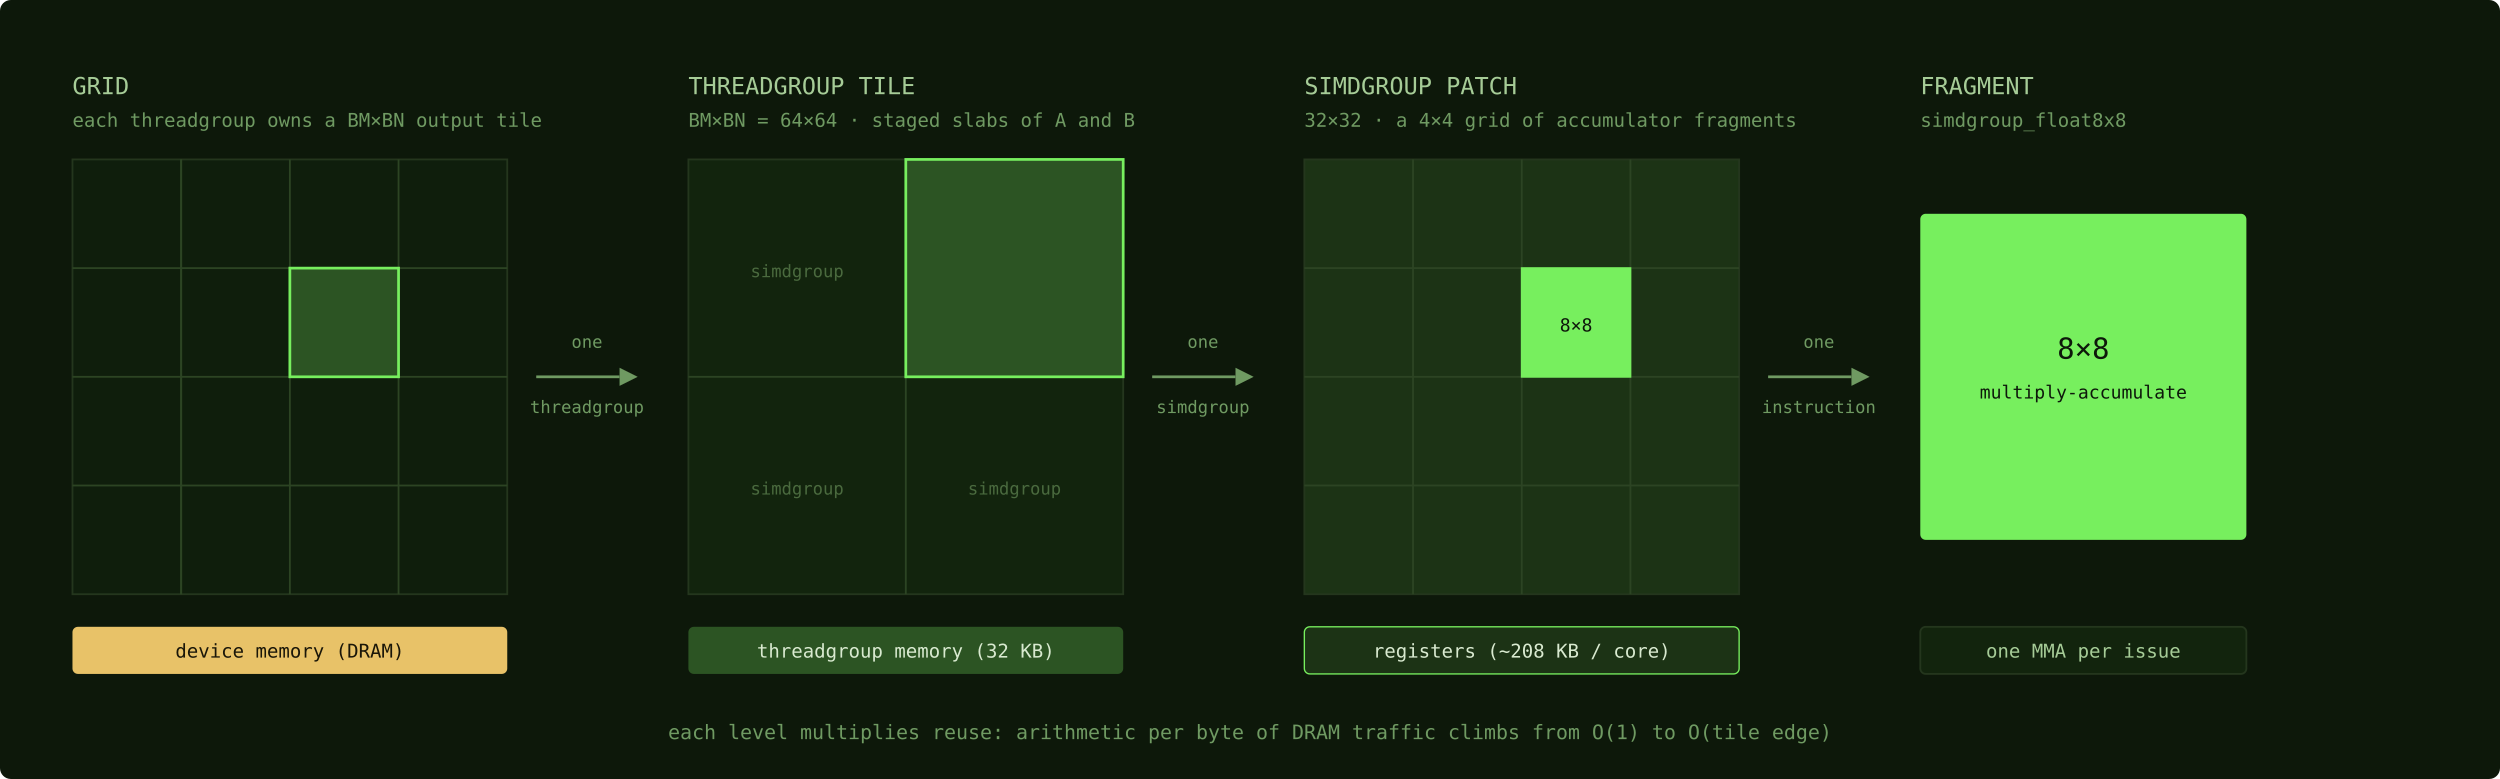
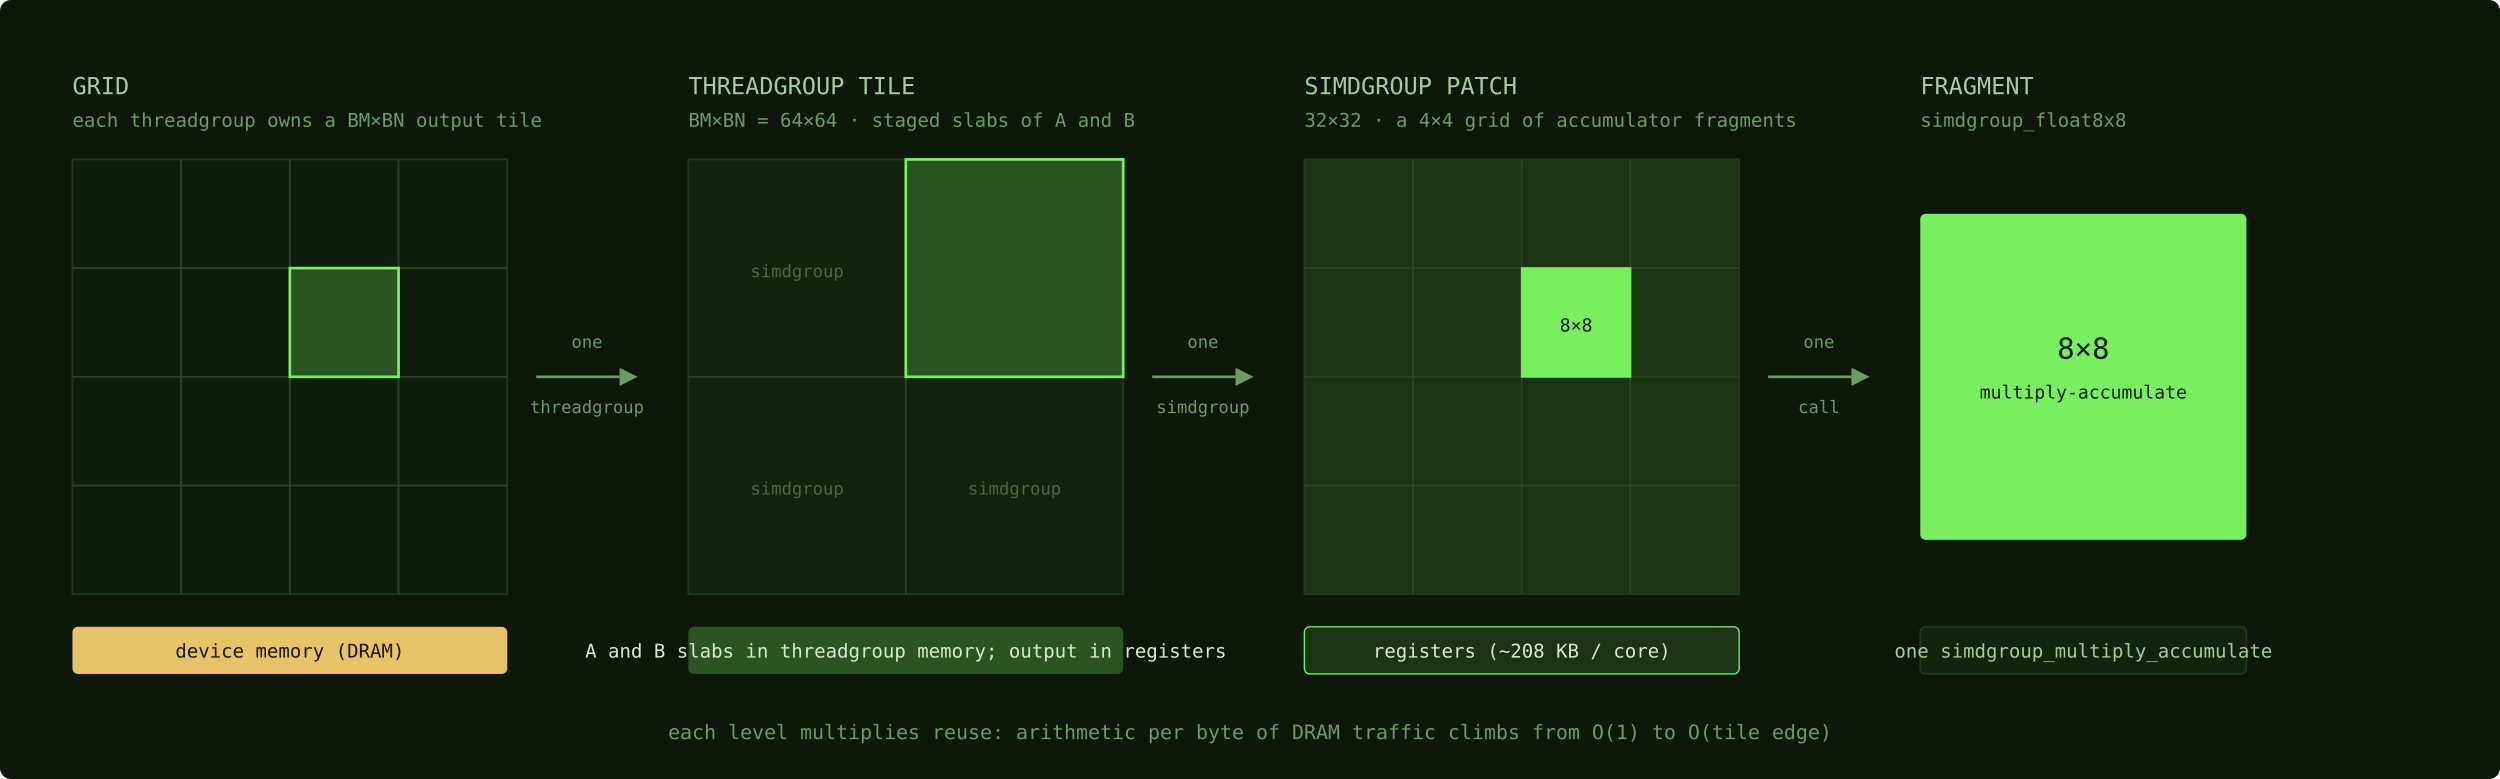
<svg xmlns="http://www.w3.org/2000/svg" viewBox="0 0 1380 430" role="img" aria-label="The reuse pyramid: grid of output tiles, one threadgroup tile, one simdgroup patch, one 8x8 fragment, each level held one memory closer to the ALUs" font-family="Azeret Mono, ui-monospace, Menlo, monospace">
  <rect width="1380" height="430" rx="6" fill="#0d180a" />
  <text x="40" y="52" font-size="13" fill="#a6cc97">GRID</text>
  <text x="40" y="70" font-size="10.5" fill="#6f9a62">each threadgroup owns a BM×BN output tile</text>
  <g>
    <rect x="40" y="88" width="240" height="240" fill="#0f1e0c" stroke="#24361d" />
    <g stroke="#2c4423" fill="none">
      <rect x="100" y="88" width="0.001" height="240" />
      <line x1="100" y1="88" x2="100" y2="328" />
      <line x1="160" y1="88" x2="160" y2="328" />
      <line x1="220" y1="88" x2="220" y2="328" />
      <line x1="40" y1="148" x2="280" y2="148" />
      <line x1="40" y1="208" x2="280" y2="208" />
      <line x1="40" y1="268" x2="280" y2="268" />
    </g>
    <rect x="160" y="148" width="60" height="60" fill="#2c5423" stroke="#77ef5e" stroke-width="1.5" />
  </g>
  <rect x="40" y="346" width="240" height="26" fill="#e8c268" rx="3" />
  <text x="160" y="363" font-size="10.5" fill="#1a1608" text-anchor="middle">device memory (DRAM)</text>
  <g stroke="#6f9a62" fill="#6f9a62">
    <line x1="296" y1="208" x2="342" y2="208" stroke-width="1.5" />
    <path d="M342 203 L352 208 L342 213 Z" stroke="none" />
  </g>
  <text x="324" y="192" font-size="9.5" fill="#6f9a62" text-anchor="middle">one</text>
  <text x="324" y="228" font-size="9.5" fill="#6f9a62" text-anchor="middle">threadgroup</text>
  <text x="380" y="52" font-size="13" fill="#a6cc97">THREADGROUP TILE</text>
  <text x="380" y="70" font-size="10.5" fill="#6f9a62">BM×BN = 64×64 · staged slabs of A and B</text>
  <g>
    <rect x="380" y="88" width="240" height="240" fill="#12240d" stroke="#24361d" />
    <g stroke="#2c4423" fill="none">
      <line x1="500" y1="88" x2="500" y2="328" />
      <line x1="380" y1="208" x2="620" y2="208" />
    </g>
    <rect x="500" y="88" width="120" height="120" fill="#2c5423" stroke="#77ef5e" stroke-width="1.5" />
    <text x="440" y="153" font-size="9.5" fill="#4a6a3e" text-anchor="middle">simdgroup</text>
    <text x="440" y="273" font-size="9.5" fill="#4a6a3e" text-anchor="middle">simdgroup</text>
    <text x="560" y="273" font-size="9.5" fill="#4a6a3e" text-anchor="middle">simdgroup</text>
  </g>
  <rect x="380" y="346" width="240" height="26" fill="#2c5423" rx="3" />
-   <text x="500" y="363" font-size="10.5" fill="#d9ead0" text-anchor="middle">threadgroup memory (32 KB)</text>
+   <text x="500" y="363" font-size="10.5" fill="#d9ead0" text-anchor="middle">A and B slabs in threadgroup memory; output in registers</text>
  <g stroke="#6f9a62" fill="#6f9a62">
    <line x1="636" y1="208" x2="682" y2="208" stroke-width="1.5" />
    <path d="M682 203 L692 208 L682 213 Z" stroke="none" />
  </g>
  <text x="664" y="192" font-size="9.5" fill="#6f9a62" text-anchor="middle">one</text>
  <text x="664" y="228" font-size="9.5" fill="#6f9a62" text-anchor="middle">simdgroup</text>
  <text x="720" y="52" font-size="13" fill="#a6cc97">SIMDGROUP PATCH</text>
  <text x="720" y="70" font-size="10.5" fill="#6f9a62">32×32 · a 4×4 grid of accumulator fragments</text>
  <g>
    <rect x="720" y="88" width="240" height="240" fill="#1c3315" stroke="#24361d" />
    <g stroke="#2c4423" fill="none">
      <line x1="780" y1="88" x2="780" y2="328" />
      <line x1="840" y1="88" x2="840" y2="328" />
      <line x1="900" y1="88" x2="900" y2="328" />
      <line x1="720" y1="148" x2="960" y2="148" />
      <line x1="720" y1="208" x2="960" y2="208" />
      <line x1="720" y1="268" x2="960" y2="268" />
    </g>
    <rect x="840" y="148" width="60" height="60" fill="#77ef5e" stroke="#77ef5e" />
    <text x="870" y="183" font-size="10" fill="#0d180a" text-anchor="middle">8×8</text>
  </g>
  <rect x="720" y="346" width="240" height="26" fill="#1c3315" rx="3" stroke="#77ef5e" stroke-width="0.75" />
  <text x="840" y="363" font-size="10.5" fill="#d9ead0" text-anchor="middle">registers (~208 KB / core)</text>
  <g stroke="#6f9a62" fill="#6f9a62">
    <line x1="976" y1="208" x2="1022" y2="208" stroke-width="1.5" />
    <path d="M1022 203 L1032 208 L1022 213 Z" stroke="none" />
  </g>
  <text x="1004" y="192" font-size="9.5" fill="#6f9a62" text-anchor="middle">one</text>
-   <text x="1004" y="228" font-size="9.5" fill="#6f9a62" text-anchor="middle">instruction</text>
+   <text x="1004" y="228" font-size="9.5" fill="#6f9a62" text-anchor="middle">call</text>
  <text x="1060" y="52" font-size="13" fill="#a6cc97">FRAGMENT</text>
  <text x="1060" y="70" font-size="10.5" fill="#6f9a62">simdgroup_float8x8</text>
  <g>
    <rect x="1060" y="118" width="180" height="180" fill="#77ef5e" rx="3" />
    <text x="1150" y="198" font-size="16" fill="#0d180a" text-anchor="middle">8×8</text>
    <text x="1150" y="220" font-size="10" fill="#0d180a" text-anchor="middle">multiply-accumulate</text>
  </g>
  <rect x="1060" y="346" width="180" height="26" fill="#12240d" rx="3" stroke="#24361d" />
-   <text x="1150" y="363" font-size="10.5" fill="#a6cc97" text-anchor="middle">one MMA per issue</text>
+   <text x="1150" y="363" font-size="10.5" fill="#a6cc97" text-anchor="middle">one simdgroup_multiply_accumulate</text>
  <text x="690" y="408" font-size="11" fill="#6f9a62" text-anchor="middle">each level multiplies reuse: arithmetic per byte of DRAM traffic climbs from O(1) to O(tile edge)</text>
</svg>
